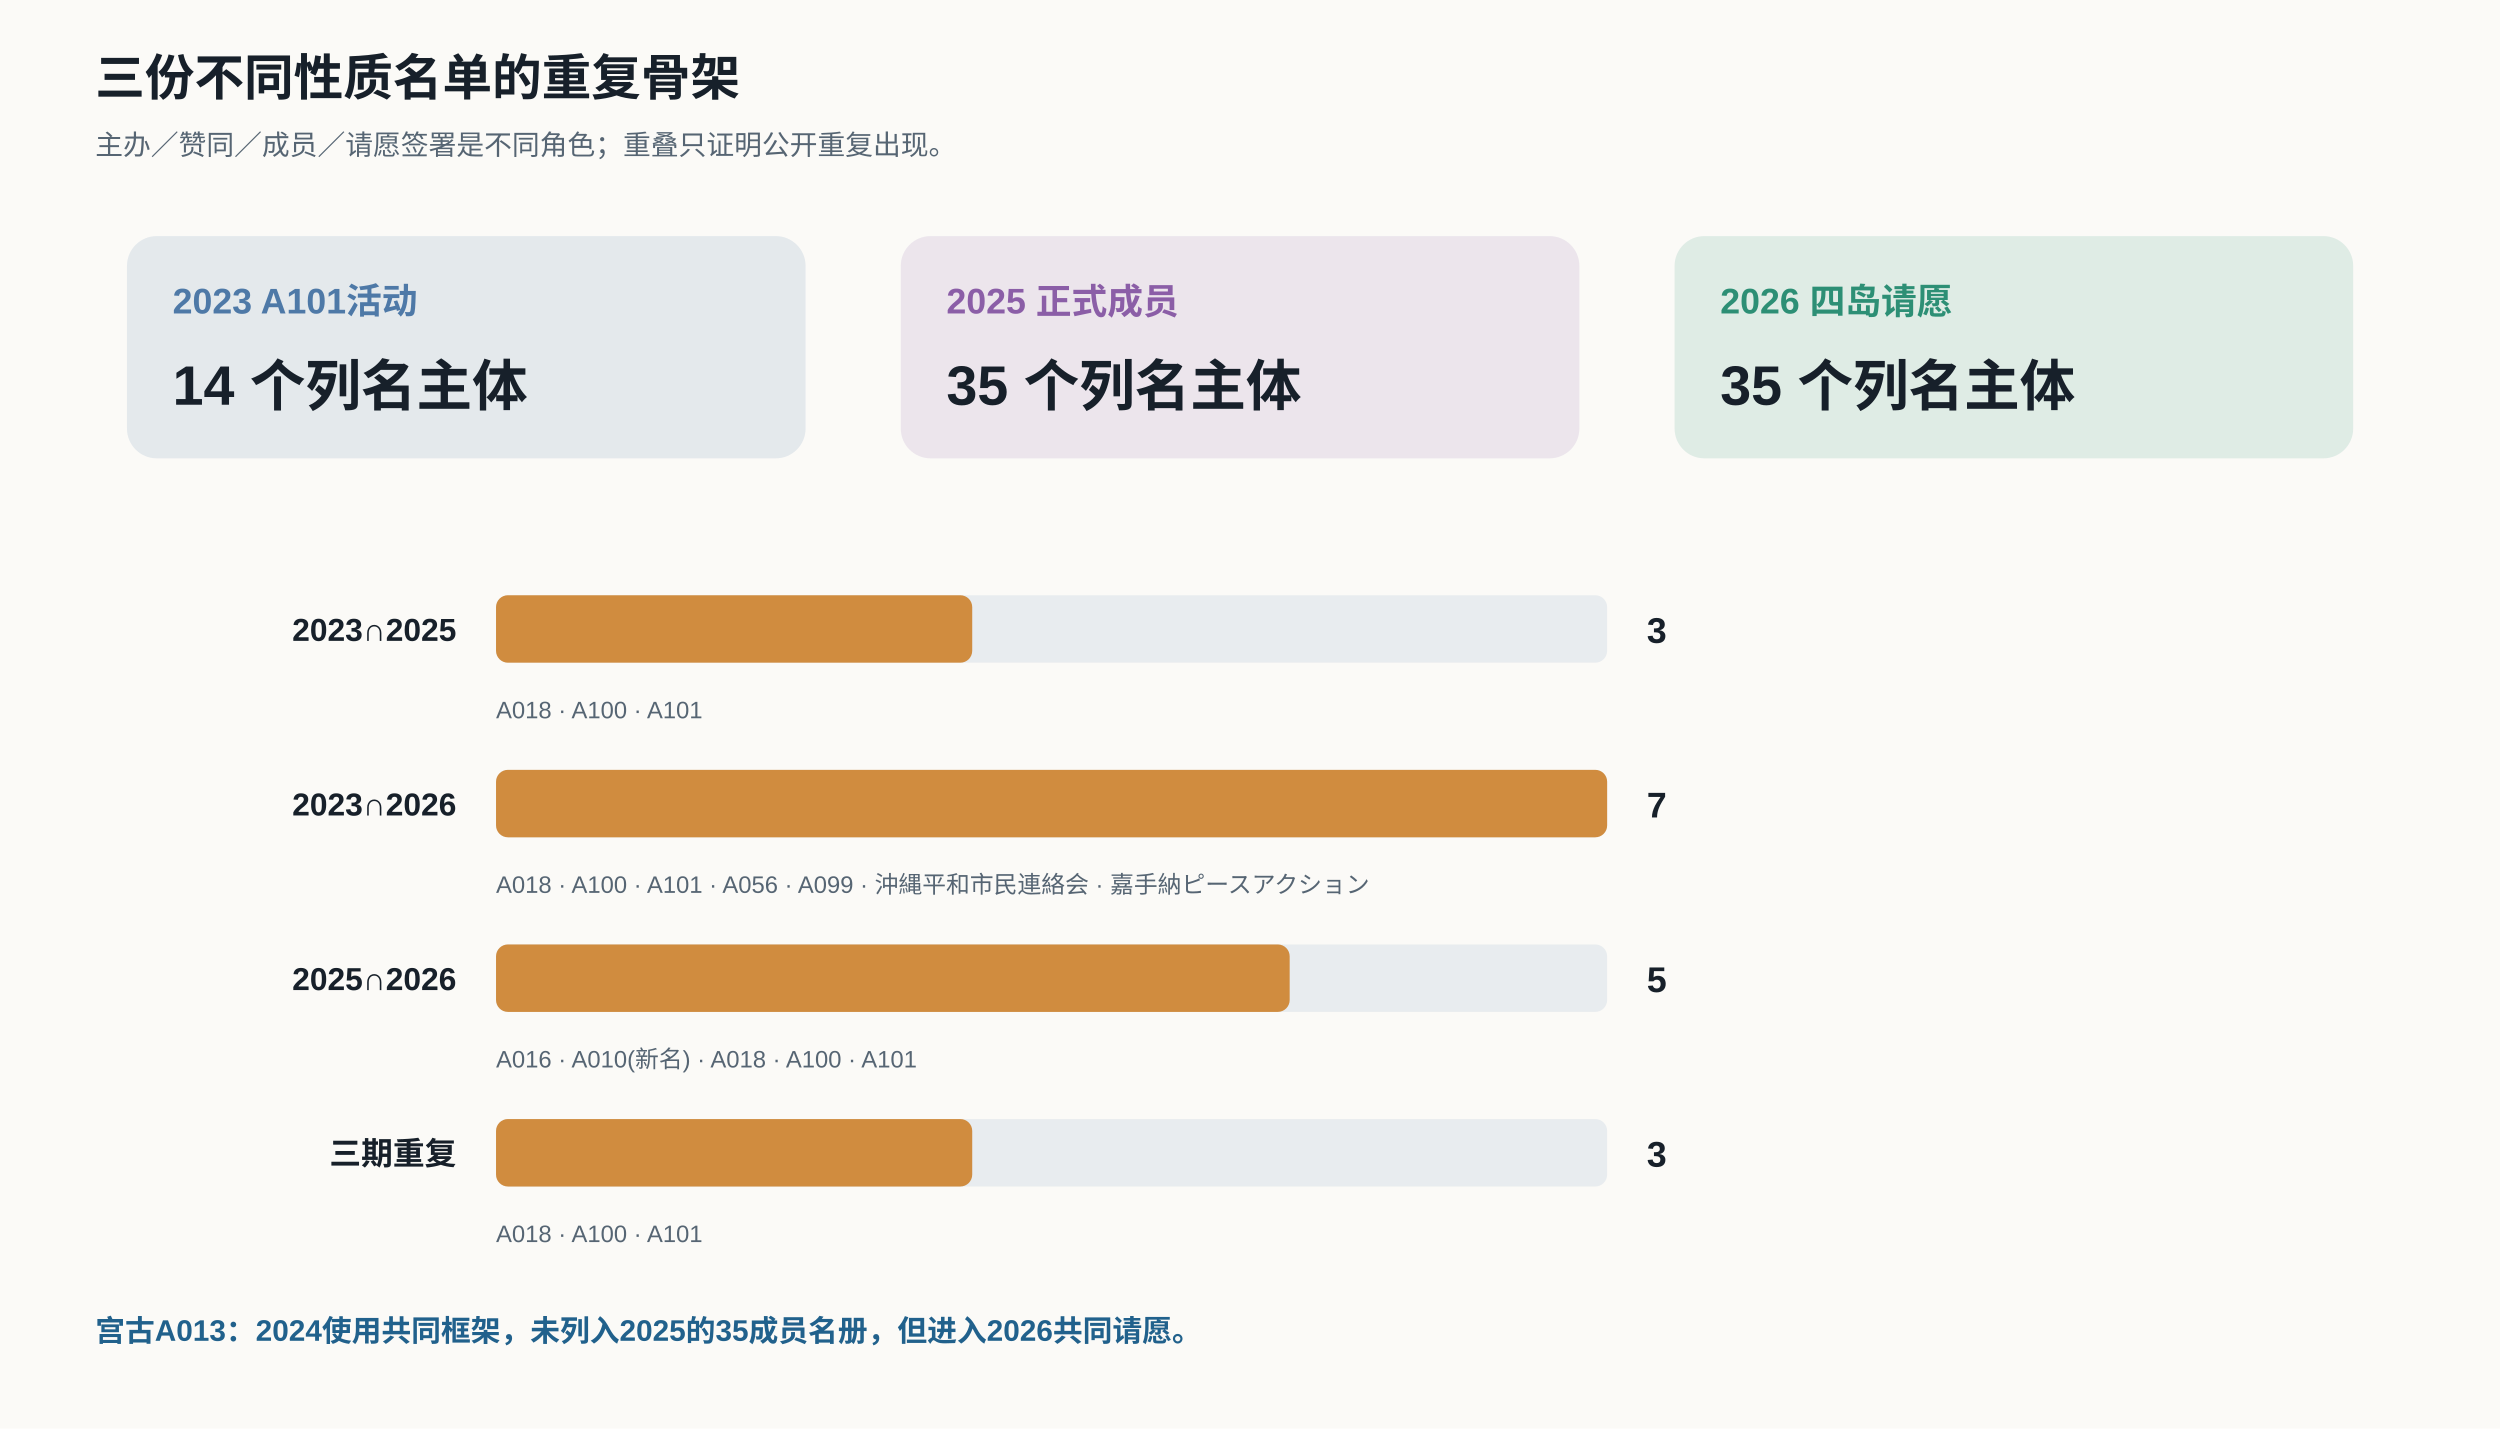
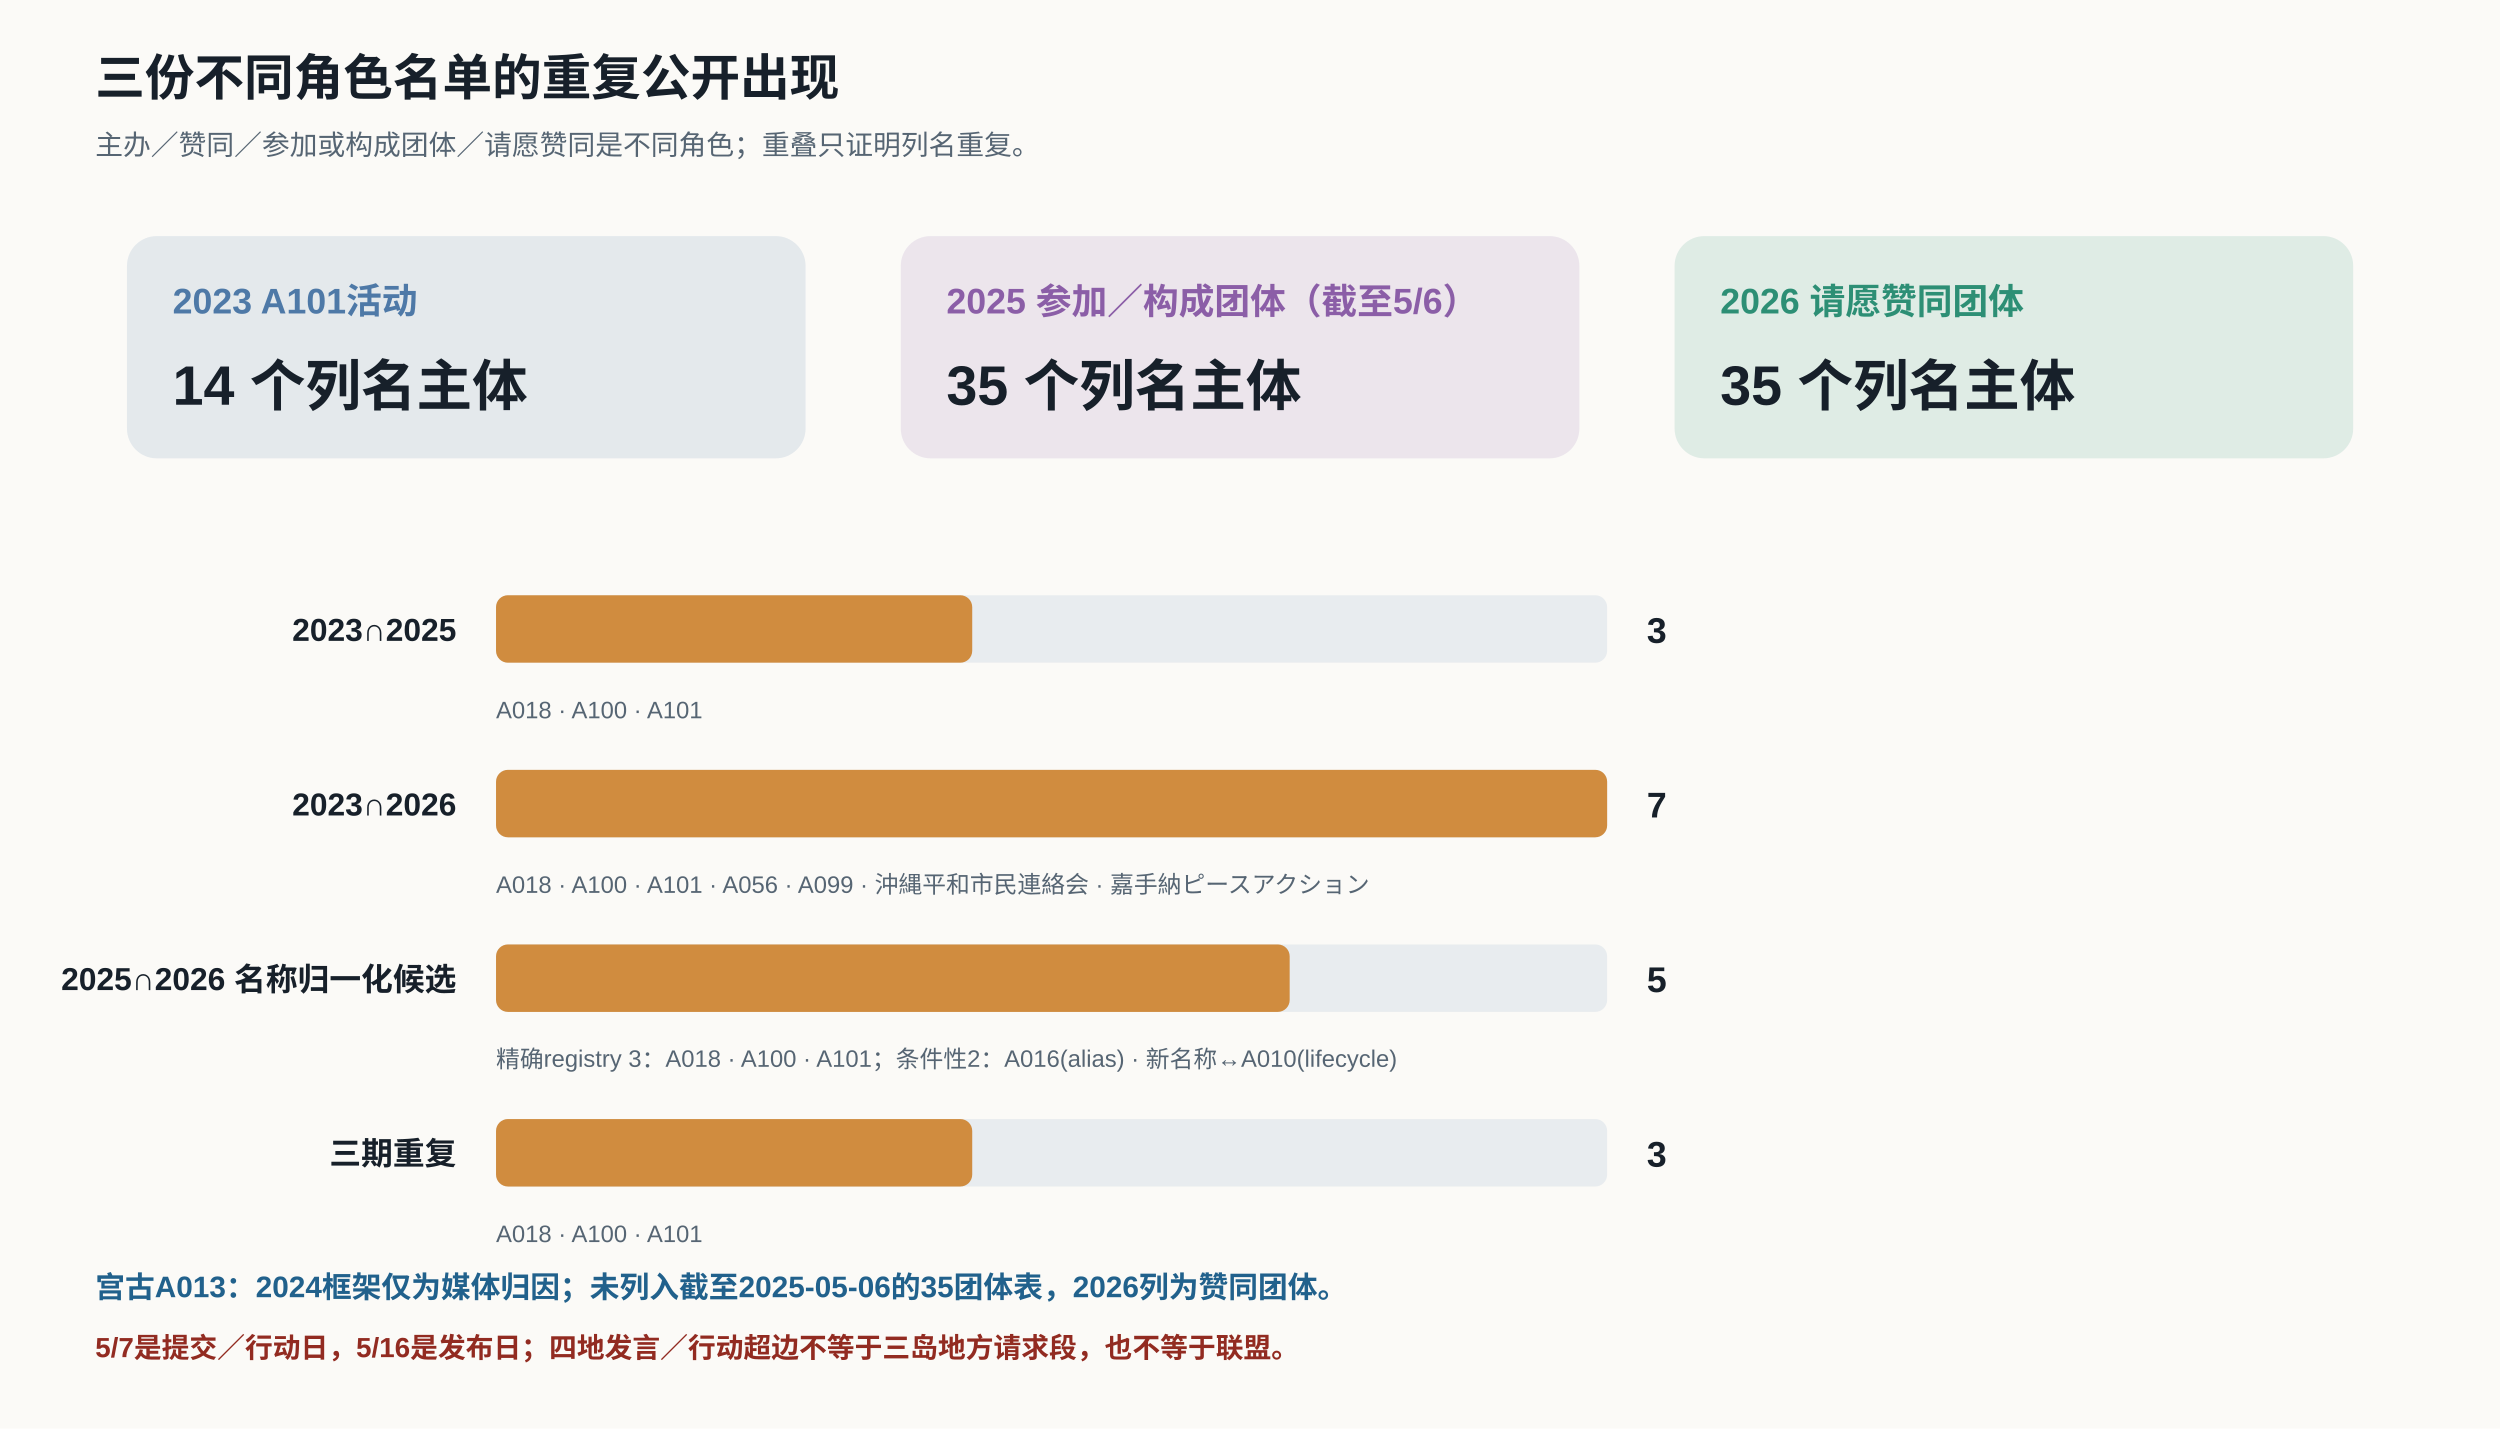
<svg xmlns="http://www.w3.org/2000/svg" width="1260" height="720" viewBox="0 0 1260 720">
  <rect width="100%" height="100%" fill="#fbfaf7" />
-   <text x="48" y="48" font-family="Arial, Noto Sans CJK SC, sans-serif" font-size="25" font-weight="700" fill="#17202a" text-anchor="start">三份不同性质名单的重复骨架</text>
-   <text x="48" y="78" font-family="Arial, Noto Sans CJK SC, sans-serif" font-size="14" font-weight="400" fill="#566573" text-anchor="start">主办／赞同／成员／请愿签署是不同角色；重叠只证明公开重复出现。</text>
+   <text x="48" y="48" font-family="Arial, Noto Sans CJK SC, sans-serif" font-size="25" font-weight="700" fill="#17202a" text-anchor="start">三份不同角色名单的重复公开出现</text>
+   <text x="48" y="78" font-family="Arial, Noto Sans CJK SC, sans-serif" font-size="14" font-weight="400" fill="#566573" text-anchor="start">主办／赞同／参加或构成团体／请愿赞同是不同角色；重叠只证明列名重复。</text>
  <rect x="65" y="120" width="340" height="110" rx="14" fill="#4e79a7" opacity="0.14" stroke="#4e79a7" stroke-width="2" />
  <text x="87" y="158" font-family="Arial, Noto Sans CJK SC, sans-serif" font-size="18" font-weight="700" fill="#4e79a7" text-anchor="start">2023 A101活动</text>
  <text x="87" y="204" font-family="Arial, Noto Sans CJK SC, sans-serif" font-size="28" font-weight="700" fill="#17202a" text-anchor="start">14 个列名主体</text>
  <rect x="455" y="120" width="340" height="110" rx="14" fill="#8b5ea7" opacity="0.14" stroke="#8b5ea7" stroke-width="2" />
-   <text x="477" y="158" font-family="Arial, Noto Sans CJK SC, sans-serif" font-size="18" font-weight="700" fill="#8b5ea7" text-anchor="start">2025 正式成员</text>
+   <text x="477" y="158" font-family="Arial, Noto Sans CJK SC, sans-serif" font-size="18" font-weight="700" fill="#8b5ea7" text-anchor="start">2025 参加／构成团体（截至5/6）</text>
  <text x="477" y="204" font-family="Arial, Noto Sans CJK SC, sans-serif" font-size="28" font-weight="700" fill="#17202a" text-anchor="start">35 个列名主体</text>
  <rect x="845" y="120" width="340" height="110" rx="14" fill="#2d8f75" opacity="0.14" stroke="#2d8f75" stroke-width="2" />
-   <text x="867" y="158" font-family="Arial, Noto Sans CJK SC, sans-serif" font-size="18" font-weight="700" fill="#2d8f75" text-anchor="start">2026 四岛请愿</text>
+   <text x="867" y="158" font-family="Arial, Noto Sans CJK SC, sans-serif" font-size="18" font-weight="700" fill="#2d8f75" text-anchor="start">2026 请愿赞同团体</text>
  <text x="867" y="204" font-family="Arial, Noto Sans CJK SC, sans-serif" font-size="28" font-weight="700" fill="#17202a" text-anchor="start">35 个列名主体</text>
  <text x="230" y="323" font-family="Arial, Noto Sans CJK SC, sans-serif" font-size="16" font-weight="700" fill="#17202a" text-anchor="end">2023∩2025</text>
  <rect x="250" y="300" width="560" height="34" rx="6" fill="#e8ecef" />
  <rect x="250" y="300" width="240" height="34" rx="6" fill="#d08c3f" />
  <text x="830" y="324" font-family="Arial, Noto Sans CJK SC, sans-serif" font-size="18" font-weight="700" fill="#17202a" text-anchor="start">3</text>
  <text x="250" y="362" font-family="Arial, Noto Sans CJK SC, sans-serif" font-size="12" font-weight="400" fill="#566573" text-anchor="start">A018 · A100 · A101</text>
  <text x="230" y="411" font-family="Arial, Noto Sans CJK SC, sans-serif" font-size="16" font-weight="700" fill="#17202a" text-anchor="end">2023∩2026</text>
  <rect x="250" y="388" width="560" height="34" rx="6" fill="#e8ecef" />
  <rect x="250" y="388" width="560" height="34" rx="6" fill="#d08c3f" />
  <text x="830" y="412" font-family="Arial, Noto Sans CJK SC, sans-serif" font-size="18" font-weight="700" fill="#17202a" text-anchor="start">7</text>
  <text x="250" y="450" font-family="Arial, Noto Sans CJK SC, sans-serif" font-size="12" font-weight="400" fill="#566573" text-anchor="start">A018 · A100 · A101 · A056 · A099 · 沖縄平和市民連絡会 · 嘉手納ピースアクション</text>
-   <text x="230" y="499" font-family="Arial, Noto Sans CJK SC, sans-serif" font-size="16" font-weight="700" fill="#17202a" text-anchor="end">2025∩2026</text>
+   <text x="230" y="499" font-family="Arial, Noto Sans CJK SC, sans-serif" font-size="16" font-weight="700" fill="#17202a" text-anchor="end">2025∩2026 名称归一化候选</text>
  <rect x="250" y="476" width="560" height="34" rx="6" fill="#e8ecef" />
  <rect x="250" y="476" width="400" height="34" rx="6" fill="#d08c3f" />
  <text x="830" y="500" font-family="Arial, Noto Sans CJK SC, sans-serif" font-size="18" font-weight="700" fill="#17202a" text-anchor="start">5</text>
-   <text x="250" y="538" font-family="Arial, Noto Sans CJK SC, sans-serif" font-size="12" font-weight="400" fill="#566573" text-anchor="start">A016 · A010(新名) · A018 · A100 · A101</text>
+   <text x="250" y="538" font-family="Arial, Noto Sans CJK SC, sans-serif" font-size="12" font-weight="400" fill="#566573" text-anchor="start">精确registry 3：A018 · A100 · A101；条件性2：A016(alias) · 新名称↔A010(lifecycle)</text>
  <text x="230" y="587" font-family="Arial, Noto Sans CJK SC, sans-serif" font-size="16" font-weight="700" fill="#17202a" text-anchor="end">三期重复</text>
  <rect x="250" y="564" width="560" height="34" rx="6" fill="#e8ecef" />
  <rect x="250" y="564" width="240" height="34" rx="6" fill="#d08c3f" />
  <text x="830" y="588" font-family="Arial, Noto Sans CJK SC, sans-serif" font-size="18" font-weight="700" fill="#17202a" text-anchor="start">3</text>
  <text x="250" y="626" font-family="Arial, Noto Sans CJK SC, sans-serif" font-size="12" font-weight="400" fill="#566573" text-anchor="start">A018 · A100 · A101</text>
-   <text x="48" y="676" font-family="Arial, Noto Sans CJK SC, sans-serif" font-size="15" font-weight="700" fill="#21618c" text-anchor="start">宫古A013：2024使用共同框架，未列入2025的35成员名册，但进入2026共同请愿。</text>
+   <text x="48" y="654" font-family="Arial, Noto Sans CJK SC, sans-serif" font-size="15" font-weight="700" fill="#21618c" text-anchor="start">宫古A013：2024框架仅为媒体归因；未列入截至2025-05-06的35团体表，2026列为赞同团体。</text>
+   <text x="48" y="684" font-family="Arial, Noto Sans CJK SC, sans-serif" font-size="14" font-weight="700" fill="#922b21" text-anchor="start">5/7是提交／行动日，5/16是发布日；四地发言／行动超边不等于三岛地方请求段，也不等于联盟。</text>
</svg>
